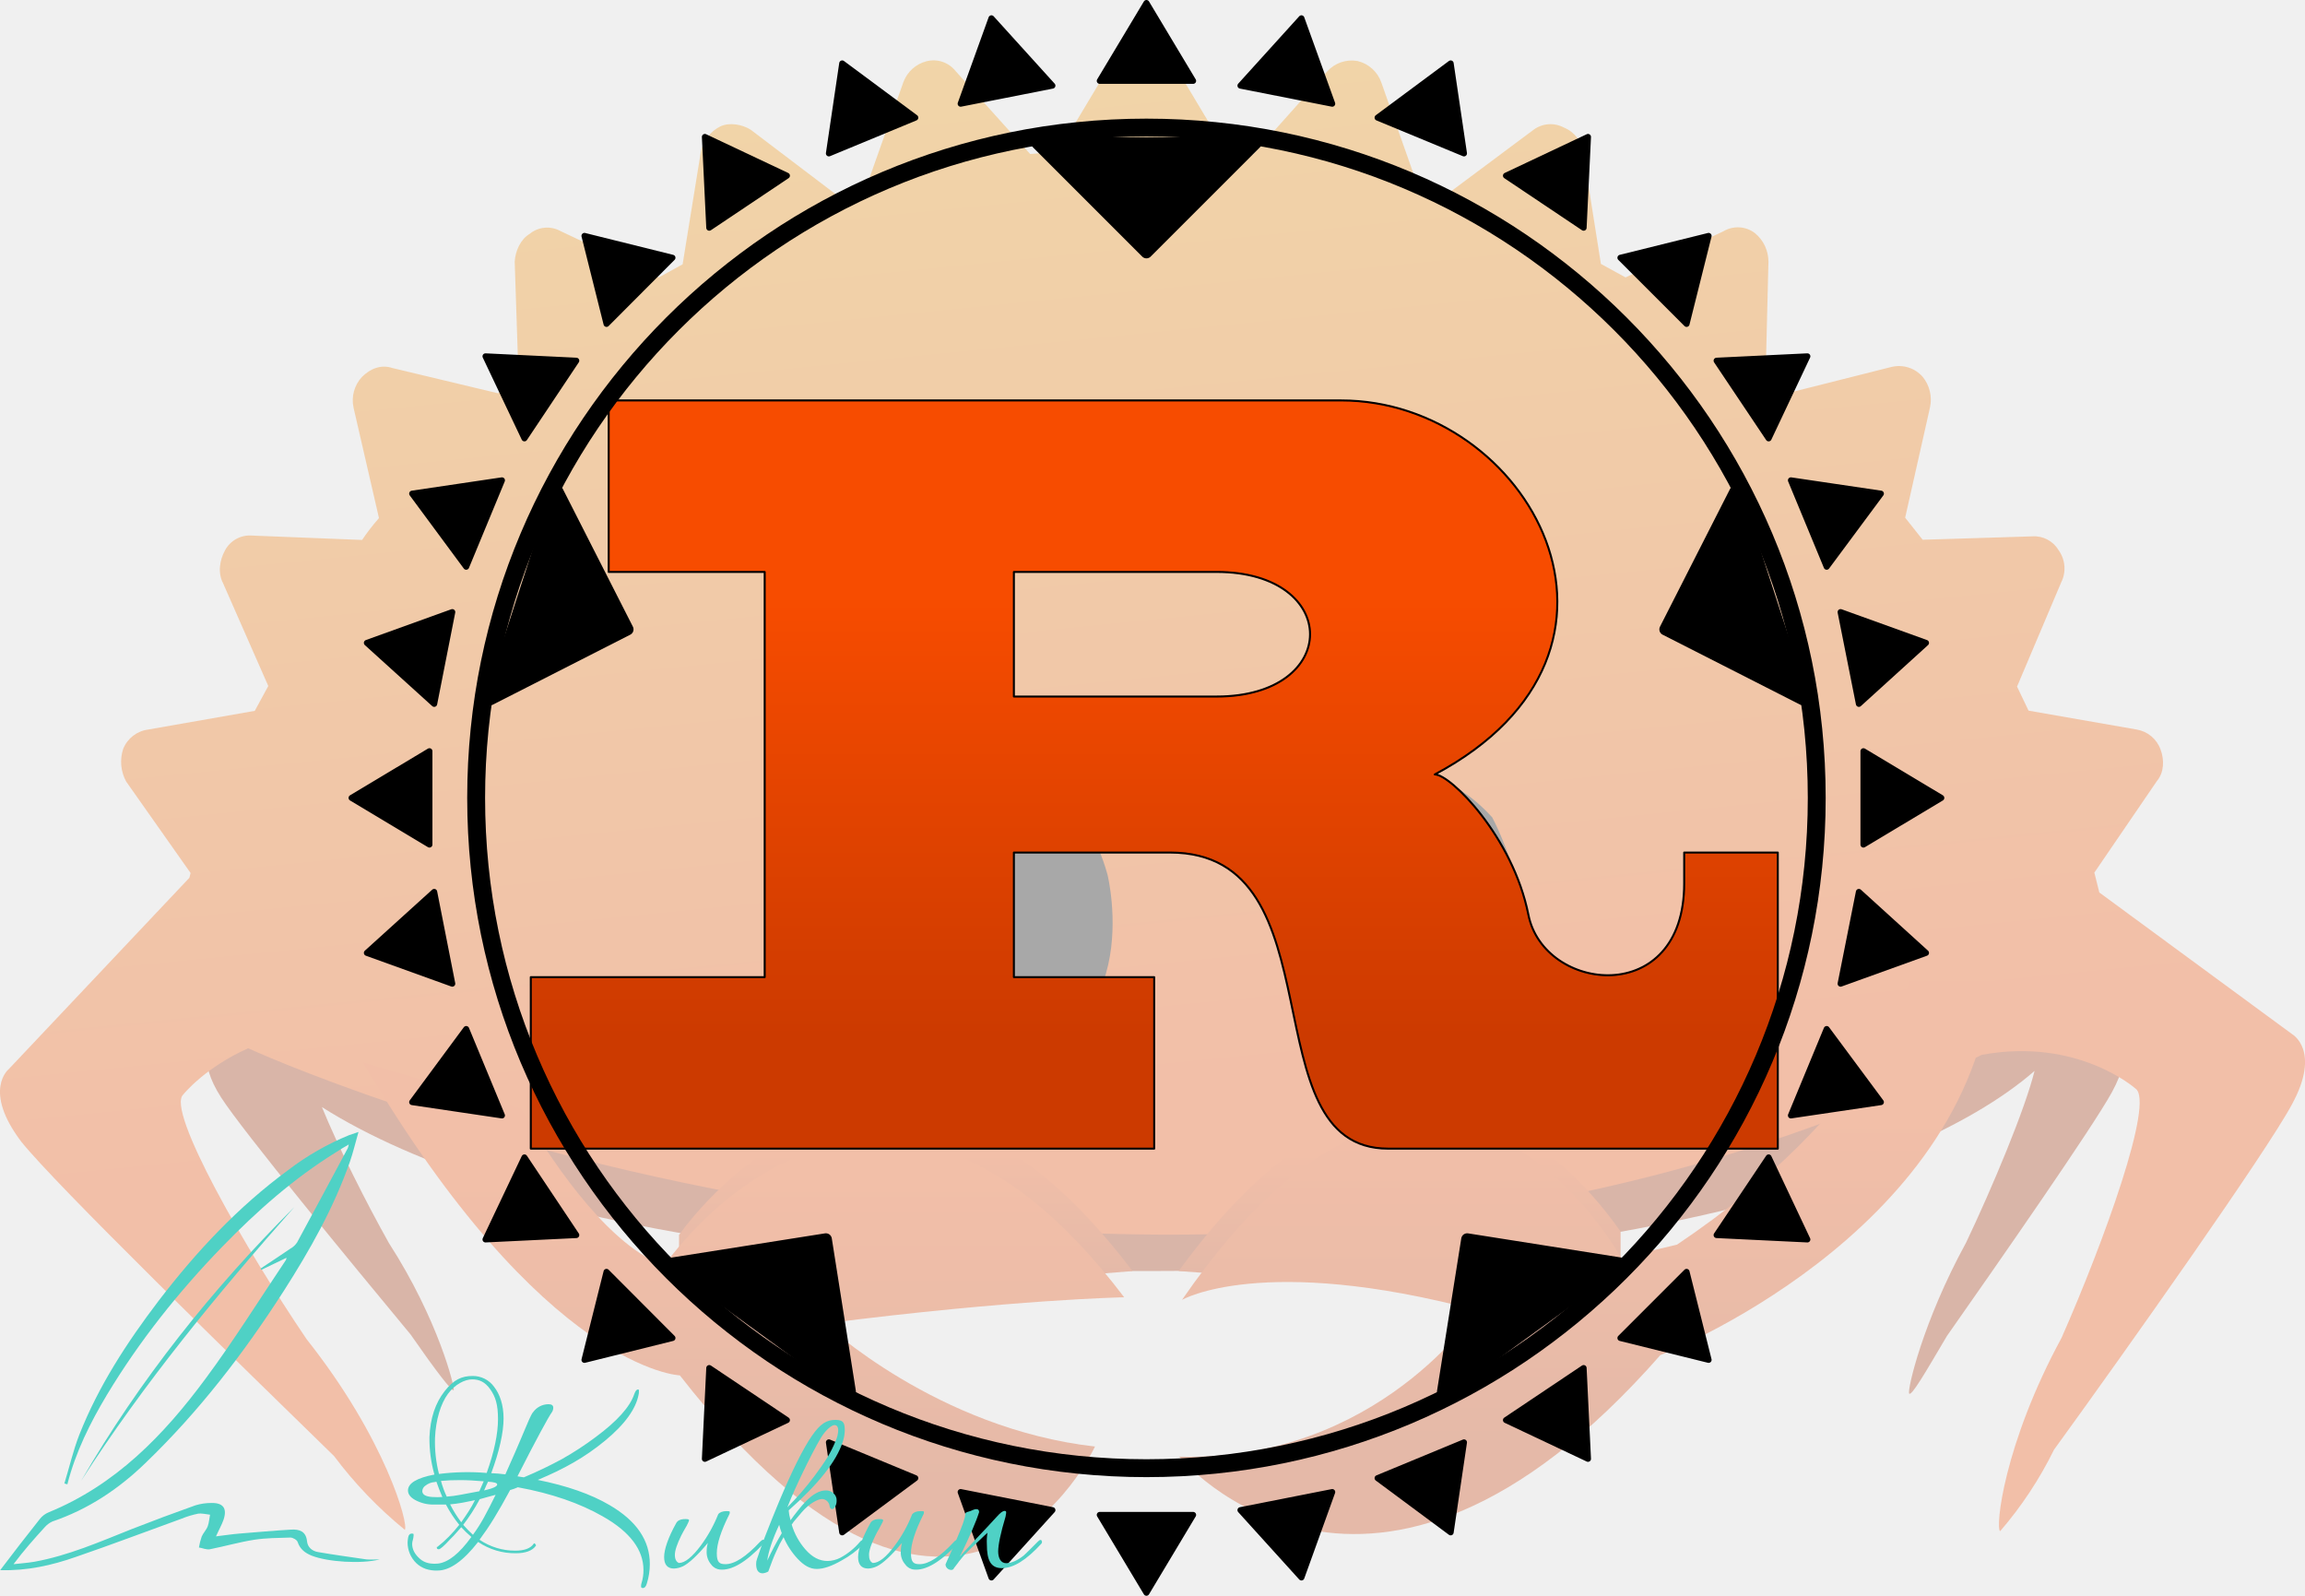
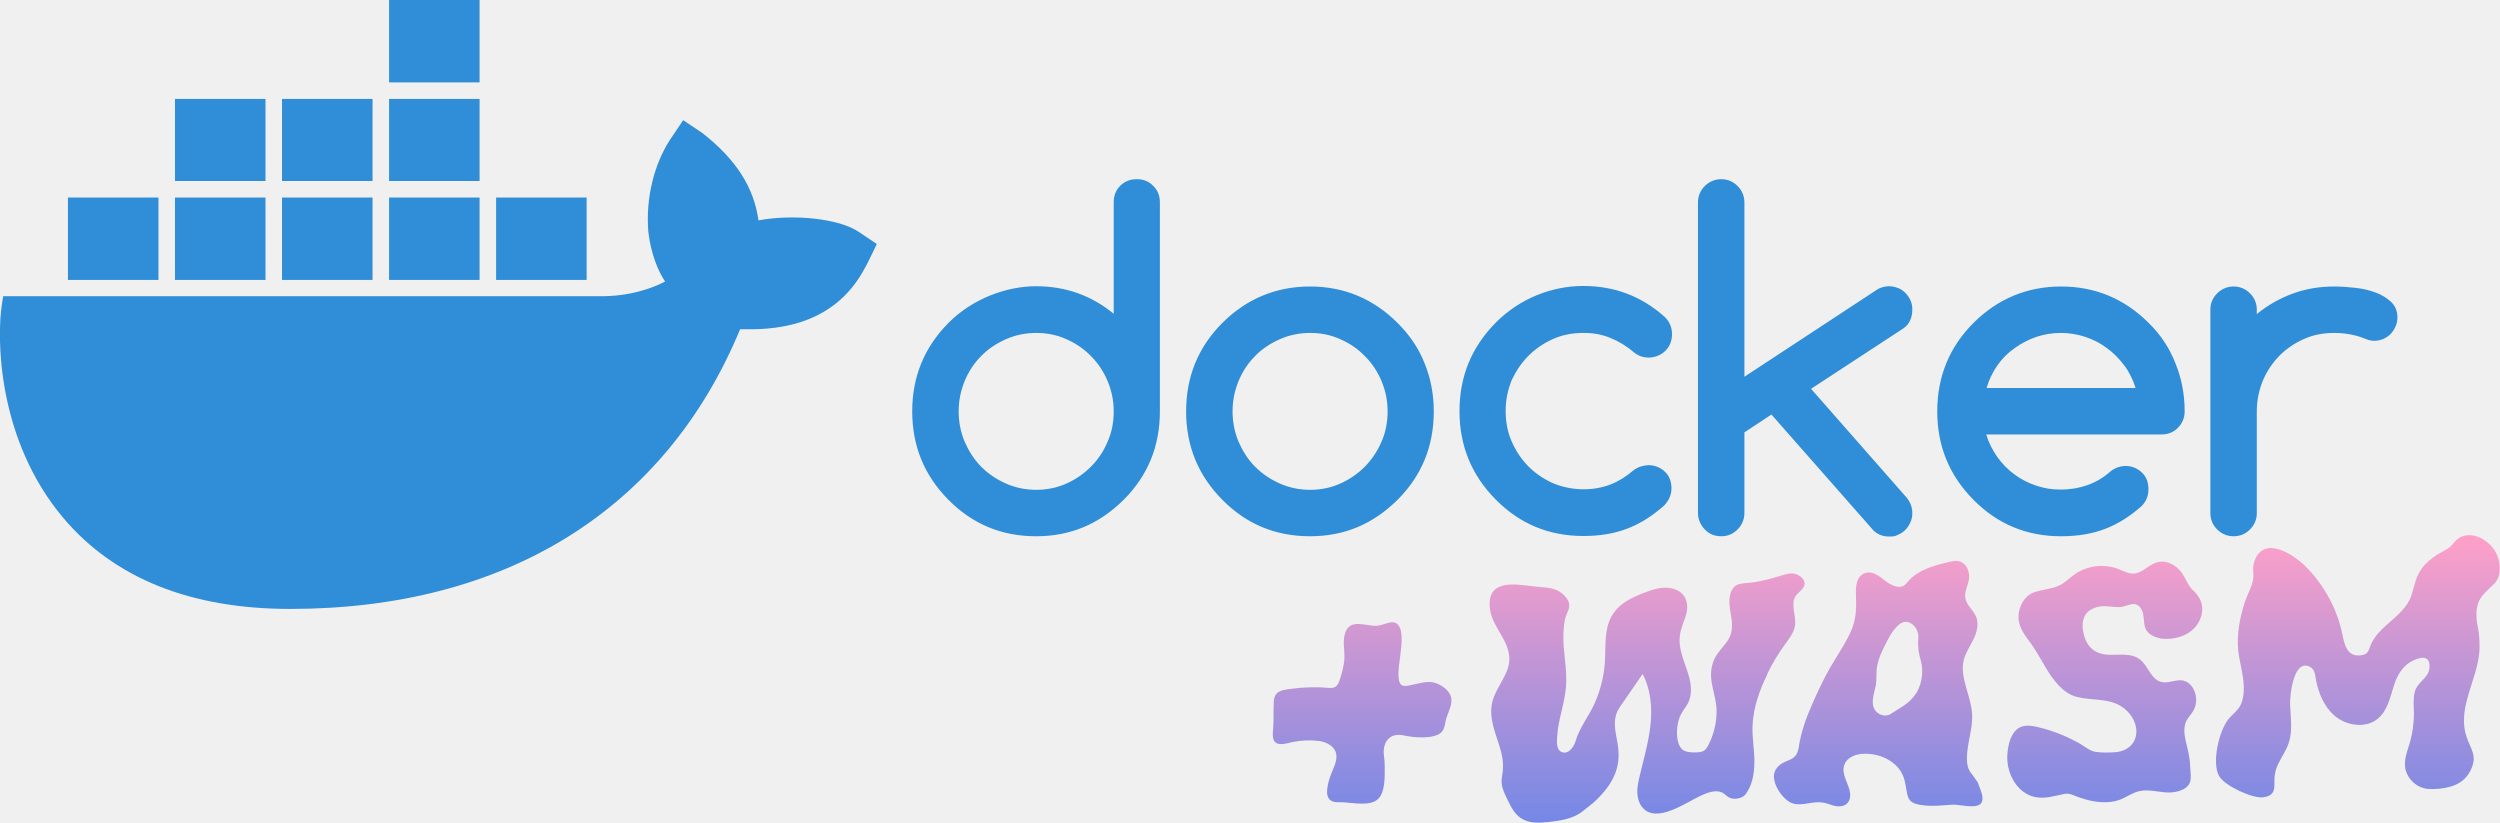
- <svg xmlns="http://www.w3.org/2000/svg" xmlns:xlink="http://www.w3.org/1999/xlink" viewBox="0 0 1159.9 803">
+ <svg xmlns="http://www.w3.org/2000/svg" id="a" viewBox="0 0 952.9 313.6">
  <defs>
-     <linearGradient id="a" x1="-379.33" y1="942.04" x2="-378.28" y2="942.04" gradientTransform="matrix(-65.81, -752.21, -752.21, 65.81, 684250.06, -346520.72)" gradientUnits="userSpaceOnUse">
-       <stop offset="0" stop-color="#f74c00" />
-       <stop offset="0.33" stop-color="#f74c00" />
-       <stop offset="1" stop-color="#f49600" />
+     <linearGradient id="b" x1="719" y1="313.6" x2="719" y2="204" gradientUnits="userSpaceOnUse">
+       <stop offset="0" stop-color="#7488e6" />
+       <stop offset="1" stop-color="#ffa0c8" />
    </linearGradient>
-     <linearGradient id="b" x1="578.58" y1="654.12" x2="578.58" y2="556.54" gradientUnits="userSpaceOnUse">
-       <stop offset="0" stop-color="#cc3a00" />
-       <stop offset="0.15" stop-color="#cc3a00" />
-       <stop offset="0.74" stop-color="#f74c00" />
-       <stop offset="1" stop-color="#f74c00" />
-     </linearGradient>
-     <linearGradient id="c" x1="-379.63" y1="941.12" x2="-378.59" y2="941.12" gradientTransform="matrix(0, -267.21, -267.21, 0, 252276.93, -100670.41)" xlink:href="#b" />
-     <linearGradient id="d" x1="-379.7" y1="941.03" x2="-378.66" y2="941.03" gradientTransform="matrix(0, -239.02, -239.02, 0, 225300.47, -89972.92)" xlink:href="#b" />
-     <linearGradient id="e" x1="580.83" y1="577.97" x2="580.83" y2="201.5" xlink:href="#b" />
  </defs>
-   <g style="opacity:0.3">
-     <path d="M577.1,348.8c-126.1,0-240.7,15.1-325.5,39.9v211c84.8,24.8,199.4,39.9,325.5,39.9,144.4,0,273.6-19.8,360.4-51.2V400c-86.8-31.4-216-51.2-360.4-51.2m490.5,171.5-14.8-30.6c.1-1.2.1-2.4.1-3.5,0-34.8-36.1-66.8-96.8-92.4V578.5c28.3-11.9,51.3-25.3,67.7-39.6-4.8,19.4-21.3,58.8-34.5,86.5-21.7,39.6-29.6,74-28.6,75.8s8.1-10.4,19-28.9c25.4-36.2,73.5-105.2,83.1-122.8,10.9-20,4.8-29.2,4.8-29.2M110.8,488.2a52,52,0,0,0,3.9,19.7l-8.8,15.8s-7.1,9.2,5.4,28.6c11,17.1,66.2,84.1,95.3,119.2,12.5,18,21,29.1,21.7,28s-7.7-35.4-32.6-74c-11.6-20.7-25.4-48.1-33.7-68.4,23.2,14.7,53.5,28.1,89.6,39.5V379.8c-86.9,27.6-140.8,66-140.8,108.4" style="fill:#a52b00" />
-     <path d="M561.4,28,532.5,76.3l-14.1,1.2L480.9,35.8a14.2,14.2,0,0,0-14.6-5,16.9,16.9,0,0,0-11.7,10.5L435.6,95a63.9,63.9,0,0,0-13,4.3l-44.8-34c-4.2-2.7-10.6-3.8-15.1-1.8a18.4,18.4,0,0,0-10,12.7L343.5,133l-12,6.6-49.4-23.3a13.9,13.9,0,0,0-15.6,1.4c-4.5,2.7-7.2,8.5-7.5,14l1.9,57.4-10.3,8.8-53.1-12.7c-5.7-1.9-11.1.2-15.4,4.5a17.3,17.3,0,0,0-4.2,15.4l12.8,55.6a111.3,111.3,0,0,0-8.5,11l-55.4-2.2a14.1,14.1,0,0,0-13.6,7.5c-2.7,4.9-3.7,11.3-.9,16.6L135,345.2l-6.8,12.5-53.6,9.4A15.7,15.7,0,0,0,62,376.8a20.7,20.7,0,0,0,1.5,16.5l32.4,46-.6,2.4L4.4,538s-13.3,10.6,6.3,36.5c17.7,22.1,109.1,111.1,157.4,158.2a211.8,211.8,0,0,0,35.6,37.1c2.1-2.6-9.6-45.7-49.4-95.9-30.8-45.4-70.8-115.2-62.1-123.1,0,0,10.7-13.5,32.7-23.3h0s452.7,208.8,872.4,3.3c48.1-8.9,77.2,16.9,77.2,16.9,10,6.2-16.1,77.9-37.1,125.5-29.2,53.8-33.4,95.9-30.9,97.3a193,193,0,0,0,27.1-41c37.3-51.4,106.8-149.7,119.7-173.7,14.9-27.3,0-35.5,0-35.5l-96.9-71.2-2.5-10,31.5-46.1c3.6-4.3,3.8-10.6,1.8-15.9a15.5,15.5,0,0,0-12-10l-54.4-9.5-5.8-12.1,22.2-52.4a15.7,15.7,0,0,0-1.4-16.4,14.2,14.2,0,0,0-13.2-6.8l-55.1,1.7-8.8-11.1L971.2,205a18.2,18.2,0,0,0-3.7-15.4,15.9,15.9,0,0,0-15.5-5L898.8,198a130.3,130.3,0,0,1-10.3-9.4l1.4-56.9a18.6,18.6,0,0,0-6.8-14.4,14.2,14.2,0,0,0-15.9-.9L818,139.6l-12.4-6.8-8.9-56A15.7,15.7,0,0,0,787,64.2a14.3,14.3,0,0,0-15.7,1.4L726.9,98.7,714,95.1,695.1,41.5a16.8,16.8,0,0,0-12-10.8A16.6,16.6,0,0,0,667.8,36L630.4,77.9,616.9,76,588.2,28a15.7,15.7,0,0,0-13.3-8.3c-5.6-.3-10.8,3.3-13.5,8.3Z" style="fill:url(#a)" />
-     <path d="M424.2,654.1l-2.6-2.3,148.3-12.2C448.9,480,352,607.2,341.7,621.4v32.7ZM733,652.4l2.6-2.4L593.1,639.6c121-166.1,212.1-34.2,222.4-19.9v32.7Z" style="fill:url(#b)" />
-     <path d="M960.9,494s-16.1,64.5-117,132.3L815.8,633s-91.5-166.8-221,21.1c0,0,40.3-23.4,148.5,5.3,0,0-49.8,76.1-149.9,73.6,0,0,95.9,115.4,242.1-51.1,0,0,154.6-59.8,167.1-187.9Z" style="fill:url(#c)" />
-     <path d="M660.4,411.3s45.3-49.5,90.5,0c0,0,35.6,66,0,99.1,0,0-58.2,46.2-90.5,0,0,0-38.8-36.4,0-99.1" />
-     <path d="M712.8,429.7c0,19.3-11.4,34.9-25.4,34.9S662,449,662,429.7s11.4-35,25.4-35,25.4,15.7,25.4,35" style="fill:#fff" />
-     <path d="M458.5,397.8s77.6-34.4,98.8,42.3c0,0,22.2,89.4-63.7,94.4,0,0-109.6-21.1-35.1-136.7" />
-     <path d="M497.5,430.9c0,19.9-11.7,36.1-26.2,36.1s-26.2-16.2-26.2-36.1,11.7-36,26.2-36,26.2,16.1,26.2,36" style="fill:#fff" />
-     <path d="M342.1,692.1C483.9,873.8,551,727.9,551,727.9c-79.6-9-136-61.9-136-61.9,95.5-12.2,150.7-13.2,150.7-13.2-127.8-168.6-231.5-15.9-231.5-15.9-25.9-9.5-52.5-45.5-72.1-78.9l-79.4-23.3C274,689.8,342.1,692.1,342.1,692.1Z" style="fill:url(#d)" />
-   </g>
-   <path d="M510.2,287.8h102c62.7,0,62.7,62.7,0,62.7h-102ZM267.1,578H580.8V491.7H510.2V429h78.5c86.2,0,39.2,149,109.8,149H894.6V429H847.5v15.6c0,62.8-70.6,54.9-78.4,15.7s-39.2-70.6-47.1-70.6c117.7-62.7,47.1-188.2-47.1-188.2H306.3v86.3h78.5V491.7H267.1Z" style="stroke:#000;stroke-linejoin:round;fill:url(#e)" />
-   <circle cx="576.9" cy="401.5" r="337.3" style="fill:none;stroke:#000;stroke-width:9px" />
-   <polygon points="937.7 425 976.9 401.5 937.7 378 937.7 425" style="stroke:#000;stroke-linejoin:round;stroke-width:3px" />
-   <polygon points="926.2 495 969.2 479.5 935.4 448.8 926.2 495" style="stroke:#000;stroke-linejoin:round;stroke-width:3px" />
-   <polygon points="901.2 561.3 946.5 554.6 919.2 517.8 901.2 561.3" style="stroke:#000;stroke-linejoin:round;stroke-width:3px" />
-   <polygon points="863.8 621.5 909.5 623.7 890 582.4 863.8 621.5" style="stroke:#000;stroke-linejoin:round;stroke-width:3px" />
-   <polygon points="815.4 673.3 859.8 684.3 848.7 640 815.4 673.3" style="stroke:#000;stroke-linejoin:round;stroke-width:3px" />
-   <polygon points="757.8 714.6 799.1 734.1 796.9 688.4 757.8 714.6" style="stroke:#000;stroke-linejoin:round;stroke-width:3px" />
-   <polygon points="693.2 743.8 730 771.1 736.7 725.8 693.2 743.8" style="stroke:#000;stroke-linejoin:round;stroke-width:3px" />
-   <polygon points="624.2 759.9 654.9 793.8 670.4 750.8 624.2 759.9" style="stroke:#000;stroke-linejoin:round;stroke-width:3px" />
-   <polygon points="553.4 762.3 576.9 801.5 600.4 762.3 553.4 762.3" style="stroke:#000;stroke-linejoin:round;stroke-width:3px" />
-   <polygon points="483.4 750.8 498.9 793.8 529.6 759.9 483.4 750.8" style="stroke:#000;stroke-linejoin:round;stroke-width:3px" />
-   <polygon points="417.1 725.8 423.8 771.1 460.6 743.8 417.1 725.8" style="stroke:#000;stroke-linejoin:round;stroke-width:3px" />
-   <polygon points="356.9 688.4 354.7 734.1 396 714.6 356.9 688.4" style="stroke:#000;stroke-linejoin:round;stroke-width:3px" />
-   <polygon points="305.2 640 294.1 684.3 338.4 673.3 305.2 640" style="stroke:#000;stroke-linejoin:round;stroke-width:3px" />
-   <polygon points="263.9 582.4 244.3 623.7 290 621.5 263.9 582.4" style="stroke:#000;stroke-linejoin:round;stroke-width:3px" />
-   <polygon points="234.6 517.8 207.4 554.6 252.6 561.3 234.6 517.8" style="stroke:#000;stroke-linejoin:round;stroke-width:3px" />
-   <polygon points="218.5 448.8 184.6 479.5 227.6 495 218.5 448.8" style="stroke:#000;stroke-linejoin:round;stroke-width:3px" />
-   <polygon points="216.1 378 176.9 401.5 216.1 425 216.1 378" style="stroke:#000;stroke-linejoin:round;stroke-width:3px" />
-   <polygon points="227.6 308 184.6 323.5 218.5 354.2 227.6 308" style="stroke:#000;stroke-linejoin:round;stroke-width:3px" />
-   <polygon points="252.6 241.7 207.4 248.4 234.6 285.2 252.6 241.7" style="stroke:#000;stroke-linejoin:round;stroke-width:3px" />
-   <polygon points="290 181.5 244.3 179.3 263.9 220.6 290 181.5" style="stroke:#000;stroke-linejoin:round;stroke-width:3px" />
-   <polygon points="338.4 129.7 294.1 118.7 305.2 163 338.4 129.7" style="stroke:#000;stroke-linejoin:round;stroke-width:3px" />
-   <polygon points="396 88.4 354.7 68.9 356.9 114.6 396 88.4" style="stroke:#000;stroke-linejoin:round;stroke-width:3px" />
-   <polygon points="460.6 59.2 423.8 31.9 417.1 77.2 460.6 59.2" style="stroke:#000;stroke-linejoin:round;stroke-width:3px" />
-   <polygon points="529.6 43.1 498.9 9.2 483.4 52.2 529.6 43.1" style="stroke:#000;stroke-linejoin:round;stroke-width:3px" />
-   <polygon points="600.4 40.7 576.9 1.5 553.4 40.7 600.4 40.7" style="stroke:#000;stroke-linejoin:round;stroke-width:3px" />
-   <polygon points="670.4 52.2 654.9 9.2 624.2 43.1 670.4 52.2" style="stroke:#000;stroke-linejoin:round;stroke-width:3px" />
-   <polygon points="736.7 77.2 730 31.9 693.2 59.2 736.7 77.2" style="stroke:#000;stroke-linejoin:round;stroke-width:3px" />
-   <polygon points="796.9 114.6 799.1 68.9 757.8 88.4 796.9 114.6" style="stroke:#000;stroke-linejoin:round;stroke-width:3px" />
-   <polygon points="848.7 163 859.8 118.7 815.4 129.7 848.7 163" style="stroke:#000;stroke-linejoin:round;stroke-width:3px" />
-   <polygon points="890 220.6 909.5 179.3 863.8 181.5 890 220.6" style="stroke:#000;stroke-linejoin:round;stroke-width:3px" />
-   <polygon points="919.2 285.2 946.5 248.4 901.2 241.7 919.2 285.2" style="stroke:#000;stroke-linejoin:round;stroke-width:3px" />
-   <polygon points="935.4 354.2 969.2 323.5 926.2 308 935.4 354.2" style="stroke:#000;stroke-linejoin:round;stroke-width:3px" />
-   <polygon points="522 72.1 576.9 127 631.8 72.1 522 72.1" style="stroke:#000;stroke-linejoin:round;stroke-width:6px" />
-   <polygon points="873.2 247.5 838 316.7 907.2 351.9 873.2 247.5" style="stroke:#000;stroke-linejoin:round;stroke-width:6px" />
-   <polygon points="815 635.7 738.3 623.6 726.1 700.3 815 635.7" style="stroke:#000;stroke-linejoin:round;stroke-width:6px" />
-   <polygon points="427.7 700.3 415.6 623.6 338.9 635.7 427.7 700.3" style="stroke:#000;stroke-linejoin:round;stroke-width:6px" />
-   <polygon points="246.7 351.9 315.8 316.7 280.6 247.5 246.7 351.9" style="stroke:#000;stroke-linejoin:round;stroke-width:6px" />
-   <path d="M32.4,746.5c2.5-8.2,4.4-16.5,7.5-24.5,9.7-24.6,24-46.5,39.9-67.4,18.9-24.7,40-47.3,65.2-65.8a133.6,133.6,0,0,1,30.7-17.6l4.7-1.6c-1.6,5.5-2.7,10.4-4.4,15.2-8.1,23.1-20.1,44.3-33.2,64.8-20.1,31.3-42.6,60.6-69.5,86.5-13.5,13.1-28.9,23.4-46.9,29.5a11.4,11.4,0,0,0-3.8,2.8c-5.4,5.9-10.7,11.9-15.8,18.7,3.4-.4,6.9-.6,10.4-1.2,17.2-3.1,33.1-10.1,49.2-16.5,10.5-4.1,21.2-8.1,31.9-11.9a27.4,27.4,0,0,1,8.1-1.2c5.9-.1,8,2.7,6.1,8.4-.9,2.6-2.4,5.2-3.8,8.4,4.3-.5,8-1.1,11.8-1.4,8.7-.7,17.4-1.5,26.1-2,4-.2,7.4.8,7.9,5.9.3,3,2.6,4.9,5.5,5.4,8.1,1.4,16.3,2.5,24.4,3.7,2,.2,4,0,6.7,0-9.3,2.4-26.2,1.3-34.3-1.9-3.2-1.3-5.8-3.2-7-6.8-.3-1.1-2.4-2.3-3.7-2.3-6,.2-12.2.2-18.1,1.1-7.6,1.2-14.9,3.3-22.4,4.8-1.7.3-3.7-.6-5.5-.9a31.6,31.6,0,0,1,1.4-5.5c.7-1.7,2.3-3.3,3-5.1s.8-4,1.2-5.9c-2-.2-4.1-.8-6.1-.5a45.8,45.8,0,0,0-8.2,2.5c-17.7,6.4-35.3,13.1-53.1,19.2-12.2,4.3-24.7,7.1-38.2,6.7,6.7-8.8,13.3-17.4,20-25.8a10.9,10.9,0,0,1,4.4-3.3c33.7-13.8,57.9-38.8,78.9-67.2,14.3-19.3,27.1-39.8,40.5-59.8l.3-1.1L131.5,639l-.3-.7c4.9-3.3,9.9-6.5,14.8-9.9a9.8,9.8,0,0,0,3.5-3.2c8.6-15.8,17-31.6,25.5-47.4a10.5,10.5,0,0,0,.5-1.9c-2.5,1.5-4.5,2.6-6.4,3.9-21.3,13.2-39.8,29.6-57.2,47.5-22.1,22.8-41.7,47.4-58.1,74.6-8.5,14.2-15.8,28.9-19.9,45Z" style="fill:#4fd1c5" />
-   <path d="M40.8,745.2c29.5-50.8,65.8-96.4,107.3-137.8C109.4,651.1,72.4,696,40.8,745.2Z" style="fill:#4fd1c5" />
-   <path d="M277.8,710.5c-1,1.4-2.9,4.7-5.8,10.1s-6.8,12.8-11.6,22.3l3.2.5a210.7,210.7,0,0,0,19.2-9.2,154.8,154.8,0,0,0,17-11.1c10.8-8,17.2-15.2,19.3-21.4.6-1.7,1.2-2.5,1.9-2.5s.5.4.5,1.2a3.7,3.7,0,0,1-.1,1.1c-1.3,7.4-7,15.3-17.1,23.6s-20.5,14.1-33.7,19.6c14.5,2.9,26.7,7.1,36.2,12.7,13.5,7.9,20.2,17.7,20.2,29.6a32.8,32.8,0,0,1-1.5,9.8c-.4,1.5-1.1,2.3-2,2.3s-.9-.3-.9-1.2a5,5,0,0,1,.2-1.2,21.3,21.3,0,0,0,1-6.7c0-10.1-6.8-19.2-20.4-26.9-11.5-6.6-25.8-11.6-42.8-14.7l-2,.8-1.9.6c-2.9,5.4-5.6,10.1-8.1,14.2s-5,7.7-7.3,10.8a31.8,31.8,0,0,0,17.9,5.5c4.6,0,7.7-1.1,9.3-3.4.2-.4.5-.4.8,0s.6.7.3,1c-1.7,2.4-5.1,3.7-10,3.7a32.9,32.9,0,0,1-19-5.7c-7.4,9.5-14.2,14.4-20.4,14.4a16.8,16.8,0,0,1-5.9-.8,13.2,13.2,0,0,1-4.8-2.9,14.5,14.5,0,0,1-4.4-10.4c0-.4.1-.9.1-1.3l.2-1.3c.2-1.2.8-1.9,1.9-1.9s.8.4.8,1.2a9.7,9.7,0,0,1-.3,1.8,7.8,7.8,0,0,0-.4,2.2c0,2.8,1.4,5.3,3.9,7.5s5.5,2.7,9.1,2.4c5.2-.6,10.8-5.1,16.8-13.4a59,59,0,0,1-5.1-4.9l-2.3,2.6c-.8,1-2,2.2-3.3,3.5-3.1,3.4-5,5-5.7,5s-1-.3-1-.9.1-.1.3-.3a56.7,56.7,0,0,0,5.8-5.2,73.1,73.1,0,0,0,5.2-5.9,61.8,61.8,0,0,1-6.7-10.2h-6.3a18.9,18.9,0,0,1-9.2-2.3c-2.5-1.4-3.6-3-3.6-4.8,0-3.6,4.4-6.3,13.3-8a66.3,66.3,0,0,1-2.5-18.8c.4-9.6,3-17.2,7.6-23.1s8.7-7.7,14.1-7.7a13.1,13.1,0,0,1,10.8,5.4c2.9,3.7,4.8,9.1,4.8,16s-2.1,16.5-6.2,27.5c2.4.1,4.7.3,7.1.6l4.7-10.6c1.7-4,3.7-8.5,5.8-13.6s3.2-7,3.4-7a9.6,9.6,0,0,1,7.8-4.1c1.6,0,2.4.6,2.4,1.7A3.9,3.9,0,0,1,277.8,710.5Zm-58.2,35.1-1,.2a8,8,0,0,0-4.4,1.7,3.5,3.5,0,0,0-1.7,2.8q0,2.7,5.1,3a41.7,41.7,0,0,0,5,0C221.5,750.8,220.5,748.2,219.6,745.6Zm25.3-4.4c3.8-10.6,5.7-19.7,5.7-27.1s-1.3-11.3-3.9-15-5.5-5-9.1-5-8.6,2.4-12.2,7.3-6.1,13-6.5,22.1a65.2,65.2,0,0,0,2,18.2A113.3,113.3,0,0,1,244.9,741.2Zm-1.5,4.2c-4.4-.4-8.3-.6-11.9-.6s-6.4.1-9.6.4c.4,1.4.8,2.8,1.3,4.1s1,2.6,1.6,3.8a58.4,58.4,0,0,0,6.8-.9l9.6-1.8a27.2,27.2,0,0,1,1.1-2.5ZM232.1,766c1.2-1.8,2.5-3.5,3.6-5.3a54.5,54.5,0,0,0,3.3-5.8l-6.5,1.3c-2.1.4-4.1.6-6,.8A59,59,0,0,0,232.1,766Zm5.9,6.3a81.6,81.6,0,0,0,5.6-8.8c1.8-3.4,3.8-7.1,5.8-11.3l-4.1,1.1-3.9,1.1c-1.2,2.3-2.6,4.6-4,6.8s-2.9,4.2-4.3,6.1A57.5,57.5,0,0,0,238,772.3Zm5.6-22.3q6.6-1.5,6.6-3c0-.8-1.5-1.2-4.6-1.4a20,20,0,0,1-1,2.1C244.3,748.4,244,749.2,243.6,750Z" style="fill:#4fd1c5" />
-   <path d="M367,762c-4.2,8.4-6.3,14.9-6.3,19.6s1.4,5.5,4.4,5.5c4.6,0,10.4-3.8,17.4-11.3.7-.7,1.2-1,1.6-1s.6.3.6.8a2.2,2.2,0,0,1-.8,1.5c-8.5,9-15.7,13.3-21.7,12.7a6.1,6.1,0,0,1-4.3-2.5,9.5,9.5,0,0,1-2.3-6.7,15.2,15.2,0,0,1,.6-4.2c-5.3,6.4-9.5,10.2-12.4,11.7a12.1,12.1,0,0,1-4.6,1.2c-3.4,0-5-2-5-5.8s2-9.8,6.1-17.1c.7-1.3,2.2-2,4.6-2s1.9.6,1.5,1.6a27.9,27.9,0,0,1-1.8,3.4c-.6,1.1-1.2,2.1-1.8,3.3-2.1,4.3-3.2,7.5-3.2,9.7s.7,3.5,2,4.1c3.1,0,6.7-3,11-8.7a70,70,0,0,0,8.8-15.8c.7-1,2.2-1.6,4.2-1.6s1.6.3,1.6.9A1.4,1.4,0,0,1,367,762Z" style="fill:#4fd1c5" />
-   <path d="M396.9,760a19.7,19.7,0,0,0,.3,2.4l.6,2.6c1.2-1.7,2.5-3.4,3.8-5a57.2,57.2,0,0,1,4-4.6q5.3-5.4,9.9-5.4a5.4,5.4,0,0,1,4,1.5,4.6,4.6,0,0,1,1.5,3.7,6,6,0,0,1-.6,2.7c-.5,1-1.1,1.5-1.7,1.5s-1.2-.6-1.3-1.9a4,4,0,0,0-3.7-3.2c-2.1,0-6.4,2.2-10.2,6.6l-2.7,3.2a18.3,18.3,0,0,0-2.4,3.1,33.4,33.4,0,0,0,6.9,12.5c3.4,3.9,7.1,5.8,11.1,5.8a14.4,14.4,0,0,0,6.4-1.6,33.7,33.7,0,0,0,9.9-8,3,3,0,0,1,1.8-1.1.7.7,0,0,1,.5.8,2.4,2.4,0,0,1-.5,1.4,47.3,47.3,0,0,1-11.1,8.3c-4.9,2.8-9,4.2-12.4,4.2s-6.4-1.7-9.6-5.1a37.3,37.3,0,0,1-7.1-10.9,61,61,0,0,0-3.7,7.2c-1.3,2.8-2.6,6.2-4,10.1a7.1,7.1,0,0,1-2.8.9c-2.2,0-3.3-1.6-3.3-4.7a6.4,6.4,0,0,1,.4-2.4c1.2-3.5,2.6-7.7,4.5-12.5s4-10.2,6.6-16.4c6.6-15.7,12.1-26.7,16.5-33.1s7.6-8.1,11.9-8.1,4.7,1.8,4.7,5.5a20.5,20.5,0,0,1-1,5.5C420.9,735.4,411.8,746.8,396.9,760Zm-3.5,11.5a29.2,29.2,0,0,1-1.3-4.2q-5.1,11-6,18A151.8,151.8,0,0,1,393.4,771.5Zm27.1-46.4a14.2,14.2,0,0,0,1.3-5.3c0-1.8-.7-2.7-1.9-2.7s-4.2,2.1-6.8,6.4-6.2,11.4-9,17.2-5.5,11.7-7.9,17.8c2.3-2.3,4.6-4.8,6.9-7.4s4.5-5.4,6.7-8.3,4.8-6.6,6.6-9.5A62.7,62.7,0,0,0,420.5,725.1Z" style="fill:#4fd1c5" />
-   <path d="M464.7,762c-4.2,8.4-6.3,14.9-6.3,19.6s1.4,5.5,4.4,5.5c4.5,0,10.4-3.8,17.3-11.3a2.8,2.8,0,0,1,1.7-1c.4,0,.5.3.5.8a1.8,1.8,0,0,1-.7,1.5c-8.5,9-15.8,13.3-21.7,12.7a5.9,5.9,0,0,1-4.3-2.5,9,9,0,0,1-2.3-6.7,15.2,15.2,0,0,1,.6-4.2c-5.4,6.4-9.5,10.2-12.5,11.7a11.6,11.6,0,0,1-4.5,1.2c-3.4,0-5.1-2-5.1-5.8s2.1-9.8,6.2-17.1c.7-1.3,2.3-2,4.6-2s1.9.6,1.5,1.6l-1.8,3.4a34.7,34.7,0,0,0-1.8,3.3c-2.1,4.3-3.2,7.5-3.2,9.7s.6,3.5,1.9,4.1c3.1,0,6.8-3,11-8.7A66.3,66.3,0,0,0,459,762c.8-1,2.2-1.6,4.3-1.6s1.6.3,1.6.9A1.4,1.4,0,0,1,464.7,762Z" style="fill:#4fd1c5" />
-   <path d="M480.1,789a1.4,1.4,0,0,1-1.5,1,3,3,0,0,1-2.1-1,2.6,2.6,0,0,1-.7-1.8c.2-.6,1.2-2.7,2.1-4.7s2-4.5,3.2-7.3c3.1-7.2,4.6-11.4,4.6-13s1.4-1.2,3.5-2.2,3.5-.8,3.5.9q-2.2,7.1-9.6,22.2l8.7-9.4c3.1-3.2,6.4-6.8,9.9-10.6,1.6-1.8,2.9-2.8,3.8-2.8s.8.4.8,1.1l-.3,1.8c-2.5,8.3-3.7,14.2-3.7,17.5s1.3,5.9,4,5.9,5.6-1.3,8.9-3.9l2.6-2.5,4.5-4.5c.5-.5.9-.8,1.3-.8s.5.2.7.7a1.3,1.3,0,0,1-.3,1.2q-11.2,12.3-19.8,12.3c-5.7,0-7.6-4-7.6-12a27.9,27.9,0,0,1,.3-5.8c-1,.8-2.1,2-3.5,3.3l-4.9,4.6-2.6,2.6a32.2,32.2,0,0,0-2.4,2.8,26.5,26.5,0,0,0-1.7,2.2Z" style="fill:#4fd1c5" />
+   <path id="c" d="M546.3,260.1c-2.5-.5-5,.3-7.5,.8-3.4,.8-5.3,1.3-5.7-2.5-.3-3,.4-6.2,.7-9.1s1.2-8.4-.8-11c-1.9-2.5-5.1-.1-7.9,.2-4.3,.4-10.5-3.1-12.4,2.8-1.1,3.3,0,6.8-.3,10.2,0,.6-.2,1.4-.3,2.1-.4,2.2-1.1,4.7-1.8,6.5-1.3,3-3.6,2-6.6,1.9-3.7-.1-7.4,0-11.1,.5-4,.5-7,.7-7.1,5.3-.1,2.5-.1,4.9-.1,7.4s-.7,5.5,.2,7.1c1.3,2.3,4.9,1,6.8,.6,3.3-.7,6.7-.9,10.1-.5,2.8,.3,5.9,1.8,6.7,4.5,.8,2.8-.9,5.6-1.9,8.3-.8,2.2-2.3,6.8-.9,9,1.2,2,3.7,1.5,5.8,1.6,3.7,.2,10.4,1.7,13.3-1.5,2.5-2.7,2.3-8.3,2.3-11.7s-.3-3.9-.4-5.8c0-4.6,2.7-7.5,7.6-6.5,3.5,.8,11.8,1.7,14.6-1.4,1.2-1.3,1.2-3.9,1.8-5.5,.8-2.3,2-4.5,1.8-7-.3-3.2-4.1-5.7-6.9-6.3h0Zm127.2-3c1.9-4,4.2-7.8,6.8-11.4,1.7-2.3,3.5-4.6,3.9-7.4,.5-3.8-1.9-8.1,.3-11.2,1.1-1.6,3.7-2.9,3.3-5.1-.3-1.8-2.6-3.2-4.2-3.4-1.7-.2-3.4,.4-5.1,.9-3.7,1.2-7.4,2.1-11.2,2.6-3.5,.4-6.2-.1-7.6,3.8-.9,2.6-.5,5.5,0,8.2s.8,5.6-.2,8.2-3.3,4.6-4.9,6.9c-1.8,2.6-2.6,5.8-2.4,8.9,.3,4.5,2.1,8.5,2.1,13s-1.1,9-3.2,13c-.3,.6-.7,1.3-1.3,1.8-1.1,.9-2.8,.9-4.2,.9-1.8-.1-3.8-.2-4.9-1.7-2.3-3-1.7-9.7,0-12.8,.8-1.5,1.9-2.8,2.7-4.3,2-4,1-8.7-.5-12.9-1.4-4.2-3.2-8.5-2.6-12.8,.3-2.6,1.4-5,2.2-7.4,1.7-5.2-.2-10-6.2-10.8-2.8-.4-5.7,.4-8.4,1.4-7.7,2.8-14,6-15.5,14.9-.7,4-.4,8.1-.7,12.2-.4,5.4-1.7,10.6-3.9,15.5-2.3,5.1-5.7,9.1-7.3,14.5-.6,2-2.6,5-5.1,4.1-2.2-.8-2-3.7-1.9-5.6,.3-6.6,2.9-12.8,3.4-19.4,.4-5.1-.5-10.3-.9-15.4-.2-3.5-.2-7.1,.6-10.6,.5-2,2-3.8,1.4-6-.5-1.9-3-4.1-4.7-4.8-2.1-.9-4.4-1-6.6-1.2-6.1-.4-18.4-3.8-18.9,5.8-.5,8.5,7.1,13.3,7.5,21.2,.3,6.1-5.1,11-6.5,16.9-1.6,6.5,1.8,12.9,3.4,19.1,.8,3.3,.9,6,.3,9.3s.6,5.7,2.1,8.8c1.3,2.7,2.7,5.5,5.2,7.1,3,2,7,1.8,10.6,1.4,4.4-.5,9-1.2,12.5-3.8l4.4-3.5c9.7-8.8,10.4-15.9,9.2-23-.6-3.5-1.6-7.2-.5-10.6,.5-1.7,1.6-3.2,2.6-4.6,2.5-3.6,5-7.3,7.5-10.9,3.1,5.8,3.7,12.8,3,19.4s-2.6,13-4.1,19.4c-.8,3.3-1.5,6.7-.2,10,.3,.7,.6,1.4,1.1,1.9,5.3,6.7,17-1.9,22.5-4.4,2.7-1.2,5.9-2.4,8.4-.9,.8,.5,1.5,1.3,2.3,1.7,1.8,.9,4.9,.4,6.1-1.1,2.8-3.5,3.5-8.3,3.5-12.8s-.9-9-.7-13.5c.3-6.9,2.6-13.4,5.6-19.5h0Zm79.5,39.9c-.7-1.2-1.9-2.3-2.5-3.6s-.8-2.8-.8-4.3c0-5.7,2.3-11.2,2-16.9-.4-7-4.8-13.8-3.2-20.6,.7-2.8,2.4-5.3,3.7-7.9s2.1-5.7,1.1-8.4-3.8-4.6-4.2-7.4c-.4-2.5,1.1-4.8,1.4-7.3,.4-2.7-1-5.9-3.6-6.6-1.4-.4-3-.1-4.4,.3-5.5,1.3-11.3,2.9-15,7.1-.5,.5-.9,1.1-1.5,1.6-2.2,1.6-5.2,.1-7.4-1.6s-4.6-3.7-7.2-3.1c-3.9,.9-4.1,5.3-4,8.4,.2,4.9,.2,9-1.8,13.7-2.2,5-5.4,9.5-8.1,14.2-2.6,4.5-4.7,9.2-6.8,13.9-2.4,5.4-4.2,10.5-5.1,16.4-1,6.3-5.8,3.7-8.8,8.5-2.5,4.1,2.7,11.9,6.8,12.9,1.8,.5,3.8,.2,5.6-.1s3.8-.6,5.6-.3c1.4,.2,2.8,.8,4.2,1.2,3.5,.9,6.5-.6,6.2-4.6-.2-1.9-1-3.6-1.7-5.4s-1.2-3.8-.5-5.6c1-3,4.8-4.3,8-4.2,4.2,0,8.4,1.4,11.5,4.3,3.3,3.1,3.6,6.2,4.3,10.3,.6,3.9,2.4,4.6,6.8,5.1,3.6,.4,7.2-.1,10.8-.3,2.5-.1,8.6,1.7,10.6-.4,1.8-2-.6-6.2-1.3-8.4-.4-.3-.5-.6-.7-.9h0Zm-22.8-32.6c-.3,.6-.7,1.1-1.1,1.5-2.3,2.8-5.4,4.2-8.4,6.2-2.1,1.4-5.2,.3-6.3-1.9-.7-1.4-.7-3-.4-4.5,.2-1.5,.7-3,1-4.5,.4-2.6,0-5.3,.6-7.9,.5-2.4,1.5-4.6,2.6-6.8,1.5-3,3-6.2,5.6-8.4,3.3-2.9,7.1,.6,7.4,4.1,0,1.5-.2,3.1,0,4.6,0,2.3,.9,4.4,1.3,6.7,.5,3.8-.2,7.7-2.2,10.9h0Zm67.7-32.5c3.5-1.6,6.7-.4,10.2-.5,2.2-.1,4.8-2.1,6.9-.6,1.2,.9,1.8,2.4,2,3.9s.2,3,.6,4.4c.4,1.3,1.3,2.3,2.5,3,1.5,.9,3.4,1.4,4.9,1.4,3.3,.1,6.7-.6,9.5-2.5s4.7-5,4.9-8.3c.2-3.2-1.3-5.6-3.5-7.7-2.3-2.1-3-5.6-5.3-7.9-2.1-2.2-5.3-3.6-8.3-2.8-3.2,.8-5.5,4-8.8,4.3-2.2,.2-4.2-1-6.3-1.8-5.4-2-11.7-1.2-16.4,2.1-2.1,1.5-3.9,3.4-6.2,4.4-3.2,1.4-6.9,1.4-10.1,2.8-2.9,1.3-4.8,5-5.1,8-.4,3.8,1.5,6.9,3.7,9.8,2.5,3.2,4.4,6.8,6.5,10.3,2.7,4.6,6.5,10,11.9,11.4,5.7,1.5,11.9,.4,17,3.6,3.3,2.1,5.8,5.7,5.8,9.6,0,4.7-3.6,7.6-8,7.9-2.5,.2-5.1,.2-7.5-.1-2.2-.3-4.2-2.1-6.1-3.2-4.8-2.7-10-4.8-15.3-6.1-1.9-.5-3.8-.9-5.8-.6-4.9,.8-6.3,7-6.5,11.3-.3,6.9,3.8,14.4,10.6,15.8,3.8,.8,7.6-.5,11.2-1.2,2-.4,3.7,.7,5.5,1.3s3.7,1.2,5.6,1.5c3.4,.6,7,.6,10.3-.7,2.3-.9,4.4-2.5,6.9-3.1,3.2-.8,6.6,.1,9.9,.4,3,.3,7.7-.3,9.4-3.3,.9-1.6,.4-4.6,.3-6.4,0-2.4-.5-4.7-1-7-.8-3.4-2-7.2-.5-10.4,.7-1.4,1.8-2.5,2.6-3.8,2.7-4.2,.6-11.3-4.4-11.8-2.6-.2-5.3,1.3-7.8,.6-3.9-1-4.9-6.2-8.1-8.6-3.6-2.7-8.5-1.4-12.7-1.8-5.2-.4-8.1-3.9-8.9-9-.7-3.8,.4-7.1,3.9-8.6h0Zm153.9-20.3c-2.4-5.6-9.5-9.7-14.6-6.5-1.4,.9-2.1,2.3-3.4,3.4s-3,1.8-4.5,2.7c-3.1,2-6,4.4-7.6,7.8-1.5,3-1.8,6.5-3.2,9.5-1.9,3.9-5.5,6.7-8.7,9.6-2.2,1.9-4.3,4.1-5.7,6.7-1.4,2.7-.9,4.6-4.4,5-5,.6-6.1-4-6.9-8.1-2-9.7-7-18.8-14-25.8-4.8-4.8-16.2-12.1-19.6-1.7-.8,2.3,0,4.4-.4,6.6-.4,2.8-2.2,5.8-3.1,8.5-1.9,5.9-3.2,12.1-2.6,18.4,.4,4,1.6,7.9,2,12,.3,2.8,.2,5.8-.8,8.4-1.1,2.8-3.5,4.1-5.2,6.4-3.3,4.4-6.2,16.3-3.2,21.4,2.2,3.7,12.7,8.5,16.7,8,3-.4,4.3-1.7,4.3-4.4,0-3.2,0-5.4,1.5-8.4,1.3-2.7,3.1-5.2,4-8,1.5-4.6,.7-9.6,.5-14.4-.2-3.4,1.3-17.9,7.6-14.5,2,1.1,1.9,3.2,2.3,5.2,1,4.9,3,9.7,6.7,13.1,4.6,4.2,12.4,5.4,17.1,1.2,3.6-3.2,4.5-8.3,6-12.8,1.1-3.4,3.1-6.8,6.2-8.6,2.1-1.2,6.7-3.2,7.2,.8,.6,5.5-4.7,6.2-5.7,11.1-.5,2.5-.3,5-.2,7.5,0,3.8-.5,7.5-1.5,11.2-1,3.3-2.4,6.5-1.8,10,.8,4.1,4.5,7.5,8.7,7.8,2.8,.2,5.9-.1,8.6-.9,3.6-1,6.1-3.2,7.5-6,2.9-5.7,.2-8-1.5-13.1-1.5-4.4-1-9.5,.2-13.9,1.7-6.7,4.8-13.3,4.8-20.2s-.9-7.1-1.1-10.8c-.5-7,2-8.8,6.4-13,3-2.7,2.9-7.5,1.4-11.2h0Z" style="fill:url(#b);" />
+   <path id="d" d="M289.1,84c-1.7-12.6-8.7-23.4-21.4-33.3l-7.3-4.9-4.9,7.3c-6.2,9.4-9.4,22.5-8.4,35,.5,4.4,1.9,12.3,6.4,19.2-4.5,2.4-13.4,5.8-25.3,5.6H1.2l-.4,2.6c-2.1,12.6-2.1,51.8,23.4,82,19.4,22.9,48.4,34.6,86.4,34.6,82.2,0,143-37.8,171.5-106.6,11.2,.2,35.3,.1,47.7-23.6,.3-.5,1.1-2,3.2-6.4l1.2-2.5-7-4.7c-7.5-5-24.8-6.8-38.1-4.3h0ZM182.8,0h-34.5V31.4h34.5V0Zm0,37.7h-34.5v31.3h34.5v-31.3Zm-40.8,0h-34.5v31.3h34.5v-31.3Zm-40.8,0h-34.5v31.3h34.5v-31.3Zm-40.8,37.6H25.9v31.4H60.4v-31.4Zm40.8,0h-34.5v31.4h34.5v-31.4Zm40.8,0h-34.5v31.4h34.5v-31.4Zm40.8,0h-34.5v31.4h34.5v-31.4Zm40.8,0h-34.5v31.4h34.5v-31.4Zm209.7-7c-2.5,0-4.6,.8-6.3,2.5s-2.5,3.8-2.5,6.3v42.5c-8.5-7-18.4-10.5-29.6-10.5s-24.2,4.7-33.4,14-13.8,20.5-13.8,33.7,4.6,24.4,13.8,33.7,20.3,13.9,33.4,13.9,24-4.6,33.4-13.9c9.2-9.2,13.8-20.4,13.8-33.7V77.1c0-2.6-.9-4.7-2.6-6.3-1.6-1.7-3.7-2.5-6.2-2.5h0Zm-11.1,100c-1.5,3.6-3.6,6.8-6.3,9.5s-5.8,4.9-9.4,6.5-7.4,2.4-11.5,2.4-8-.8-11.6-2.4-6.7-3.7-9.4-6.4-4.7-5.9-6.3-9.5c-1.5-3.6-2.3-7.5-2.3-11.6s.8-7.9,2.3-11.6c1.5-3.6,3.6-6.8,6.3-9.5,2.6-2.7,5.8-4.8,9.4-6.4s7.5-2.4,11.6-2.4,8,.8,11.5,2.4c3.6,1.6,6.7,3.7,9.4,6.5,2.7,2.7,4.8,5.9,6.3,9.5s2.3,7.4,2.3,11.5-.7,7.9-2.3,11.5Zm396.8-45.2c-9.3-9.3-20.5-13.9-33.4-13.9s-24.2,4.7-33.4,13.9c-9.2,9.2-13.8,20.5-13.8,33.7s4.6,24.4,13.8,33.7,20.3,13.9,33.4,13.9,22.1-3.9,30.8-11.6c1.7-1.8,2.5-3.9,2.5-6.4s-.8-4.7-2.5-6.3-3.8-2.5-6.3-2.5c-2.2,.1-4.1,.8-5.8,2.2-2.6,2.3-5.5,4-8.6,5.1s-6.5,1.7-10.2,1.7-6.4-.5-9.4-1.5-5.8-2.4-8.3-4.3c-2.5-1.8-4.7-4.1-6.5-6.6-1.8-2.6-3.3-5.4-4.2-8.6h66.7c2.5,0,4.6-.8,6.3-2.5s2.6-3.8,2.6-6.3c0-6.6-1.2-12.7-3.5-18.3-2.2-5.7-5.6-10.9-10.2-15.4h0Zm-61.8,24.8c.9-3.1,2.3-6,4.1-8.6s4-4.8,6.6-6.6c2.5-1.8,5.3-3.3,8.3-4.3s6.2-1.5,9.3-1.5,6.3,.5,9.3,1.5,5.8,2.4,8.3,4.3c2.5,1.8,4.7,4.1,6.6,6.6s3.3,5.4,4.3,8.6h-56.8Zm154.2-32.8c-1.6-1.5-3.5-2.7-5.9-3.6s-5-1.5-7.8-1.8-5.5-.5-8-.5c-5.6,0-10.9,.9-15.8,2.7s-9.5,4.4-13.7,7.8v-1.7c0-2.4-.9-4.5-2.6-6.2s-3.8-2.6-6.2-2.6-4.6,.9-6.3,2.6-2.6,3.8-2.6,6.2v77.6c0,2.4,.9,4.5,2.6,6.2s3.8,2.6,6.3,2.6,4.5-.9,6.2-2.6,2.6-3.8,2.6-6.2v-38.8c0-4.1,.8-8,2.3-11.7,1.5-3.6,3.7-6.8,6.3-9.5,2.7-2.7,5.8-4.8,9.4-6.4s7.4-2.3,11.5-2.3,8,.7,11.5,2.1c1.4,.6,2.6,.9,3.7,.9s2.4-.2,3.5-.7,2-1.1,2.8-1.9,1.4-1.8,1.9-2.9,.7-2.2,.7-3.5c0-2.3-.8-4.3-2.4-5.8h0Zm-378.7,8c-9.3-9.3-20.5-13.9-33.4-13.9s-24.2,4.7-33.4,13.9c-9.2,9.2-13.8,20.5-13.8,33.7s4.6,24.4,13.8,33.7,20.3,13.9,33.4,13.9,24-4.6,33.4-13.9c9.2-9.2,13.8-20.4,13.8-33.7,0-6.6-1.2-12.7-3.5-18.3-2.2-5.7-5.7-10.8-10.3-15.4Zm-6.1,45.2c-1.5,3.6-3.7,6.8-6.3,9.5-2.7,2.7-5.8,4.9-9.4,6.5s-7.4,2.4-11.5,2.4-8-.8-11.6-2.4-6.7-3.7-9.4-6.4-4.7-5.9-6.3-9.5c-1.5-3.6-2.3-7.5-2.3-11.6s.8-7.9,2.3-11.6c1.5-3.6,3.6-6.8,6.3-9.5,2.6-2.7,5.8-4.8,9.4-6.4s7.5-2.4,11.6-2.4,8,.8,11.5,2.4c3.6,1.6,6.7,3.7,9.4,6.5,2.7,2.7,4.8,5.9,6.3,9.5s2.3,7.4,2.3,11.5c0,4-.7,7.9-2.3,11.5Zm202.3-50.4c0-1.2-.2-2.3-.7-3.4s-1.1-2-1.9-2.8-1.7-1.5-2.8-1.9-2.2-.7-3.5-.7-3.3,.4-4.7,1.4l-50.4,33.1V77.2c0-2.5-.9-4.6-2.6-6.3s-3.8-2.6-6.2-2.6-4.6,.9-6.3,2.6-2.6,3.8-2.6,6.3v118.3c0,2.4,.9,4.5,2.6,6.3s3.8,2.6,6.3,2.6,4.5-.9,6.2-2.6,2.6-3.9,2.6-6.3v-30.7l10.3-6.8,38.9,44.2c1.6,1.5,3.5,2.3,5.9,2.3s2.4-.2,3.5-.7c1.1-.4,2-1.1,2.8-1.9s1.4-1.8,1.9-2.9,.7-2.2,.7-3.4c0-2.3-.8-4.4-2.4-6.2l-36.2-41.2,35.3-23.1c2.2-1.6,3.3-4,3.3-7.2h0Zm-146.3,17.7c2.7-2.7,5.8-4.8,9.4-6.4s7.4-2.3,11.5-2.3,7.1,.6,10.3,1.9,6.2,3.1,9,5.5c1.7,1.4,3.6,2,5.7,2s4.6-.9,6.3-2.6,2.5-3.8,2.5-6.4-1-4.9-3-6.7c-8.7-7.7-18.9-11.6-30.8-11.6s-24.2,4.7-33.4,14c-9.2,9.3-13.8,20.5-13.8,33.7s4.6,24.4,13.8,33.7,20.3,13.9,33.4,13.9,22-3.9,30.8-11.6c1.8-1.9,2.8-4.1,2.8-6.6s-.8-4.7-2.5-6.3-3.8-2.5-6.3-2.5c-2.1,.1-4,.7-5.6,1.9-2.8,2.4-5.8,4.3-8.9,5.5-3.2,1.2-6.6,1.8-10.3,1.8s-8-.8-11.5-2.3c-3.6-1.6-6.7-3.7-9.4-6.4s-4.8-5.9-6.4-9.5-2.3-7.5-2.3-11.7,.8-8,2.3-11.7c1.6-3.4,3.7-6.6,6.4-9.3h0Z" style="fill:#2f8ed7;" />
</svg>
